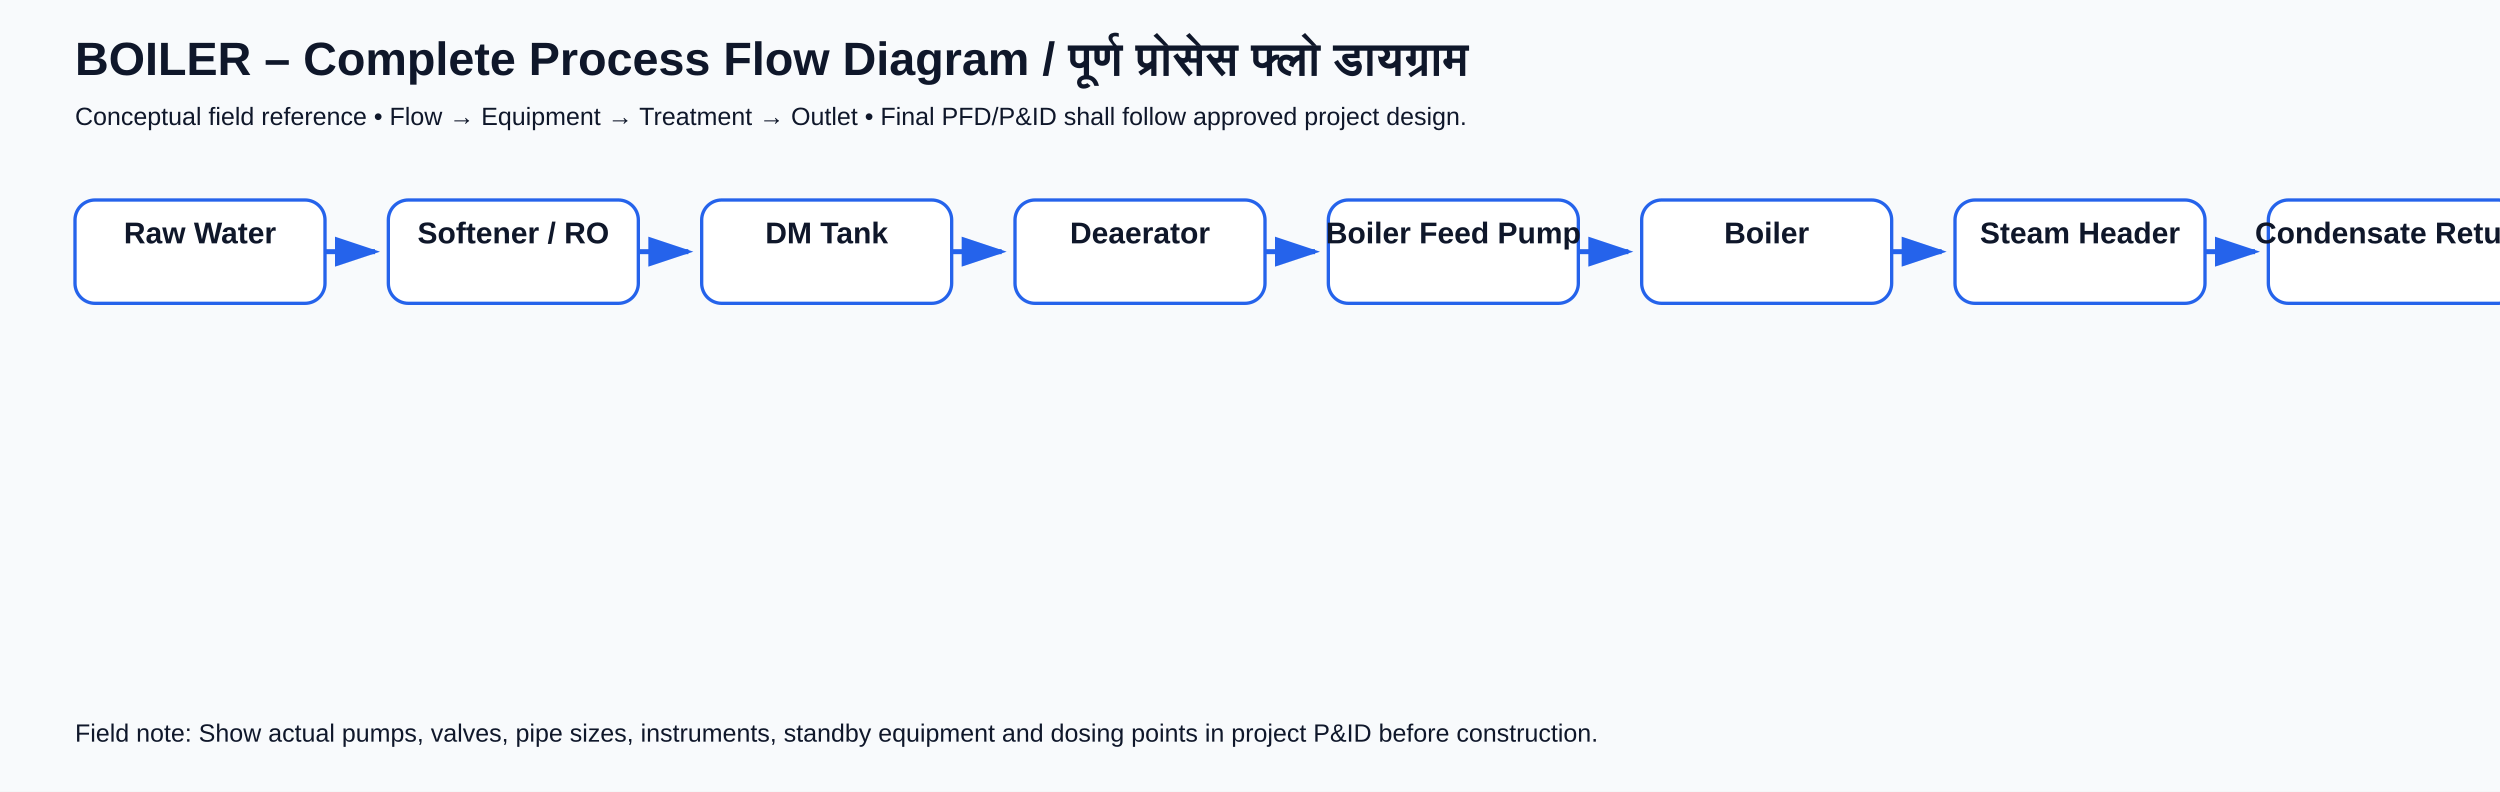
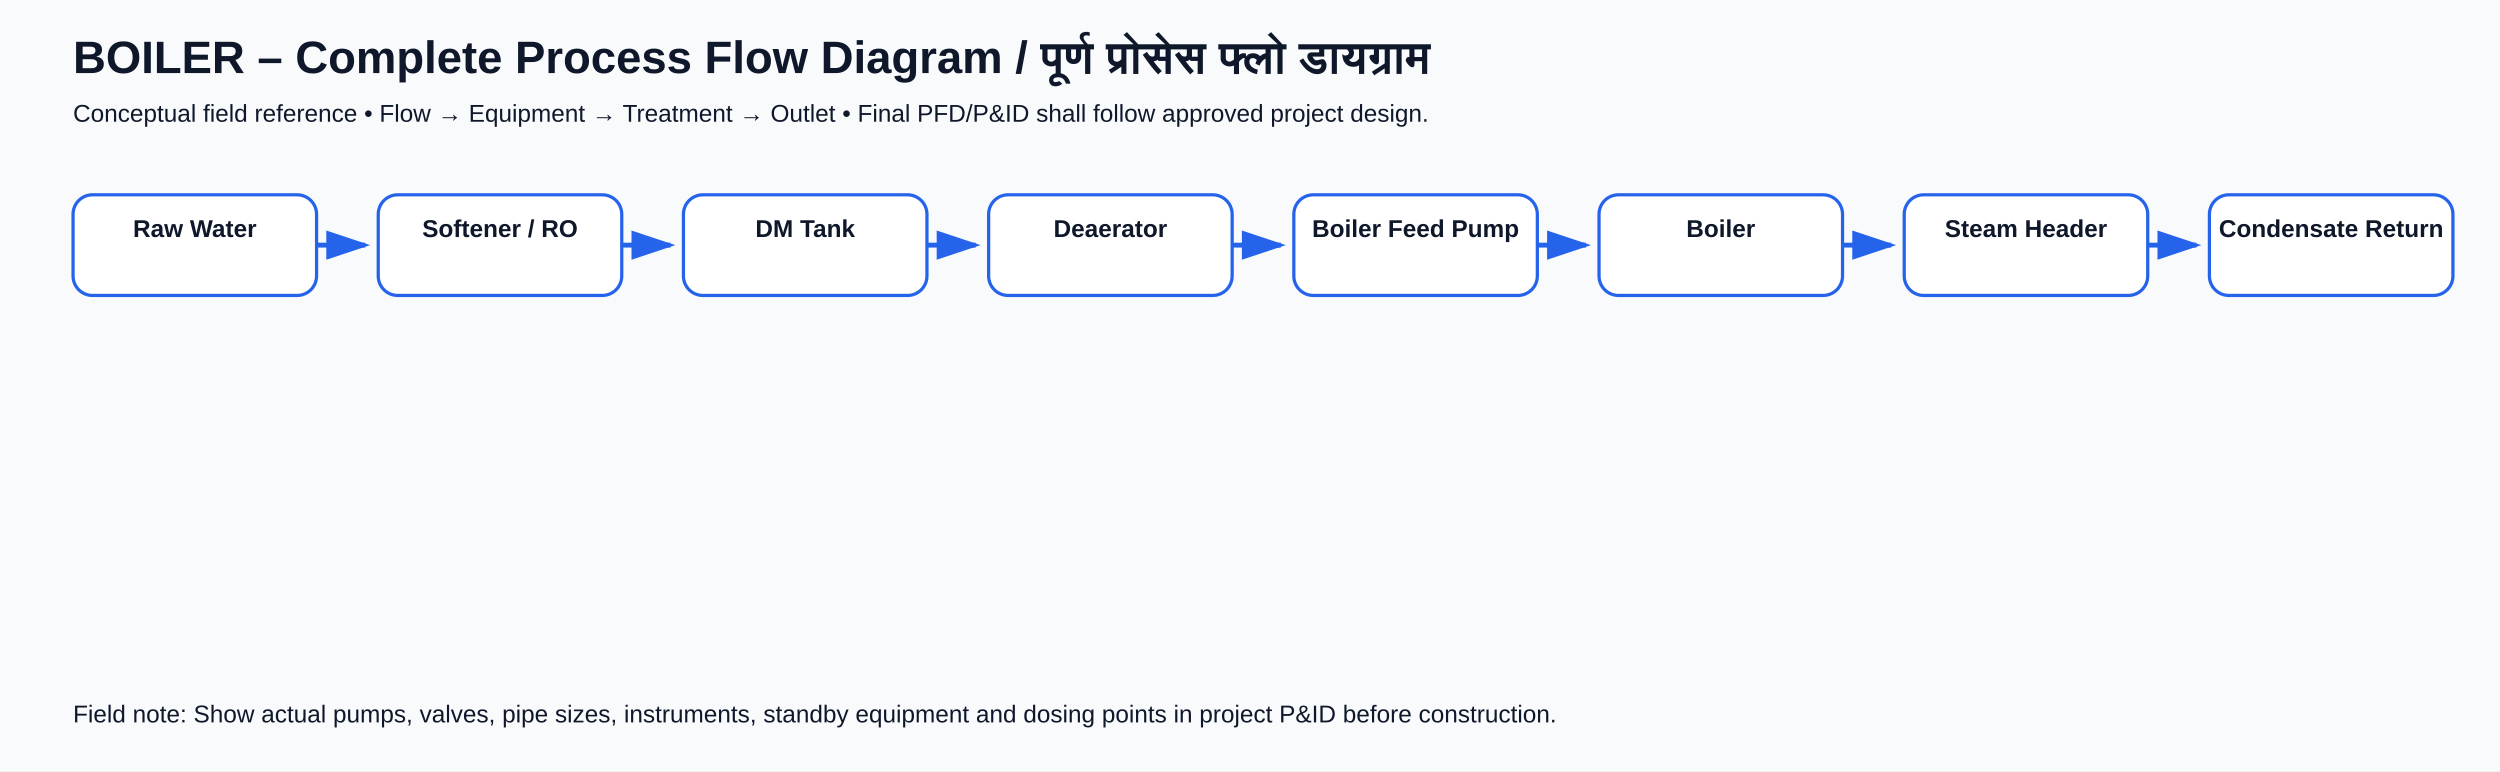
- <svg xmlns="http://www.w3.org/2000/svg" width="1500" height="475" viewBox="0 0 1500 475">
+ <svg xmlns="http://www.w3.org/2000/svg" width="1540" height="475" viewBox="0 0 1540 475">
  <defs>
    <marker id="a" markerWidth="10" markerHeight="10" refX="8" refY="3" orient="auto">
      <path d="M0,0 L0,6 L9,3 z" fill="#2563eb" />
    </marker>
-     <style>.t{font-family:Arial,sans-serif;fill:#0f172a}.b{fill:#fff;stroke:#2563eb;stroke-width:2}.l{stroke:#2563eb;stroke-width:3;fill:none;marker-end:url(#a)}.s{font-size:18px;font-weight:700}.n{font-size:15px}.h{font-size:28px;font-weight:700}</style>
+     <style>.t{font-family:Arial,sans-serif;fill:#0f172a}.b{fill:#fff;stroke:#2563eb;stroke-width:2}.l{stroke:#2563eb;stroke-width:3;fill:none;marker-end:url(#a)}.s{font-size:15px;font-weight:700}.n{font-size:15px}.h{font-size:28px;font-weight:700}</style>
  </defs>
  <rect width="100%" height="100%" fill="#f8fafc" />
  <text class="t h" x="45" y="45">BOILER – Complete Process Flow Diagram / पूर्ण प्रोसेस फ्लो डायग्राम</text>
  <text class="t n" x="45" y="75">Conceptual field reference • Flow → Equipment → Treatment → Outlet • Final PFD/P&amp;ID shall follow approved project design.</text>
  <rect class="b" x="45" y="120" rx="12" width="150" height="62" />
  <text class="t s" text-anchor="middle" x="120.0" y="146">Raw Water</text>
  <rect class="b" x="233" y="120" rx="12" width="150" height="62" />
  <text class="t s" text-anchor="middle" x="308.0" y="146">Softener / RO</text>
  <rect class="b" x="421" y="120" rx="12" width="150" height="62" />
  <text class="t s" text-anchor="middle" x="496.0" y="146">DM Tank</text>
  <rect class="b" x="609" y="120" rx="12" width="150" height="62" />
  <text class="t s" text-anchor="middle" x="684.0" y="146">Deaerator</text>
  <rect class="b" x="797" y="120" rx="12" width="150" height="62" />
  <text class="t s" text-anchor="middle" x="872.0" y="146">Boiler Feed Pump</text>
  <rect class="b" x="985" y="120" rx="12" width="150" height="62" />
  <text class="t s" text-anchor="middle" x="1060.0" y="146">Boiler</text>
  <rect class="b" x="1173" y="120" rx="12" width="150" height="62" />
  <text class="t s" text-anchor="middle" x="1248.0" y="146">Steam Header</text>
  <rect class="b" x="1361" y="120" rx="12" width="150" height="62" />
  <text class="t s" text-anchor="middle" x="1436.0" y="146">Condensate Return</text>
  <path class="l" d="M195,151.0 L225,151.0" />
  <path class="l" d="M383,151.0 L413,151.0" />
  <path class="l" d="M571,151.0 L601,151.0" />
  <path class="l" d="M759,151.0 L789,151.0" />
  <path class="l" d="M947,151.0 L977,151.0" />
  <path class="l" d="M1135,151.0 L1165,151.0" />
  <path class="l" d="M1323,151.0 L1353,151.0" />
  <text class="t n" x="45" y="445">Field note: Show actual pumps, valves, pipe sizes, instruments, standby equipment and dosing points in project P&amp;ID before construction.</text>
</svg>
